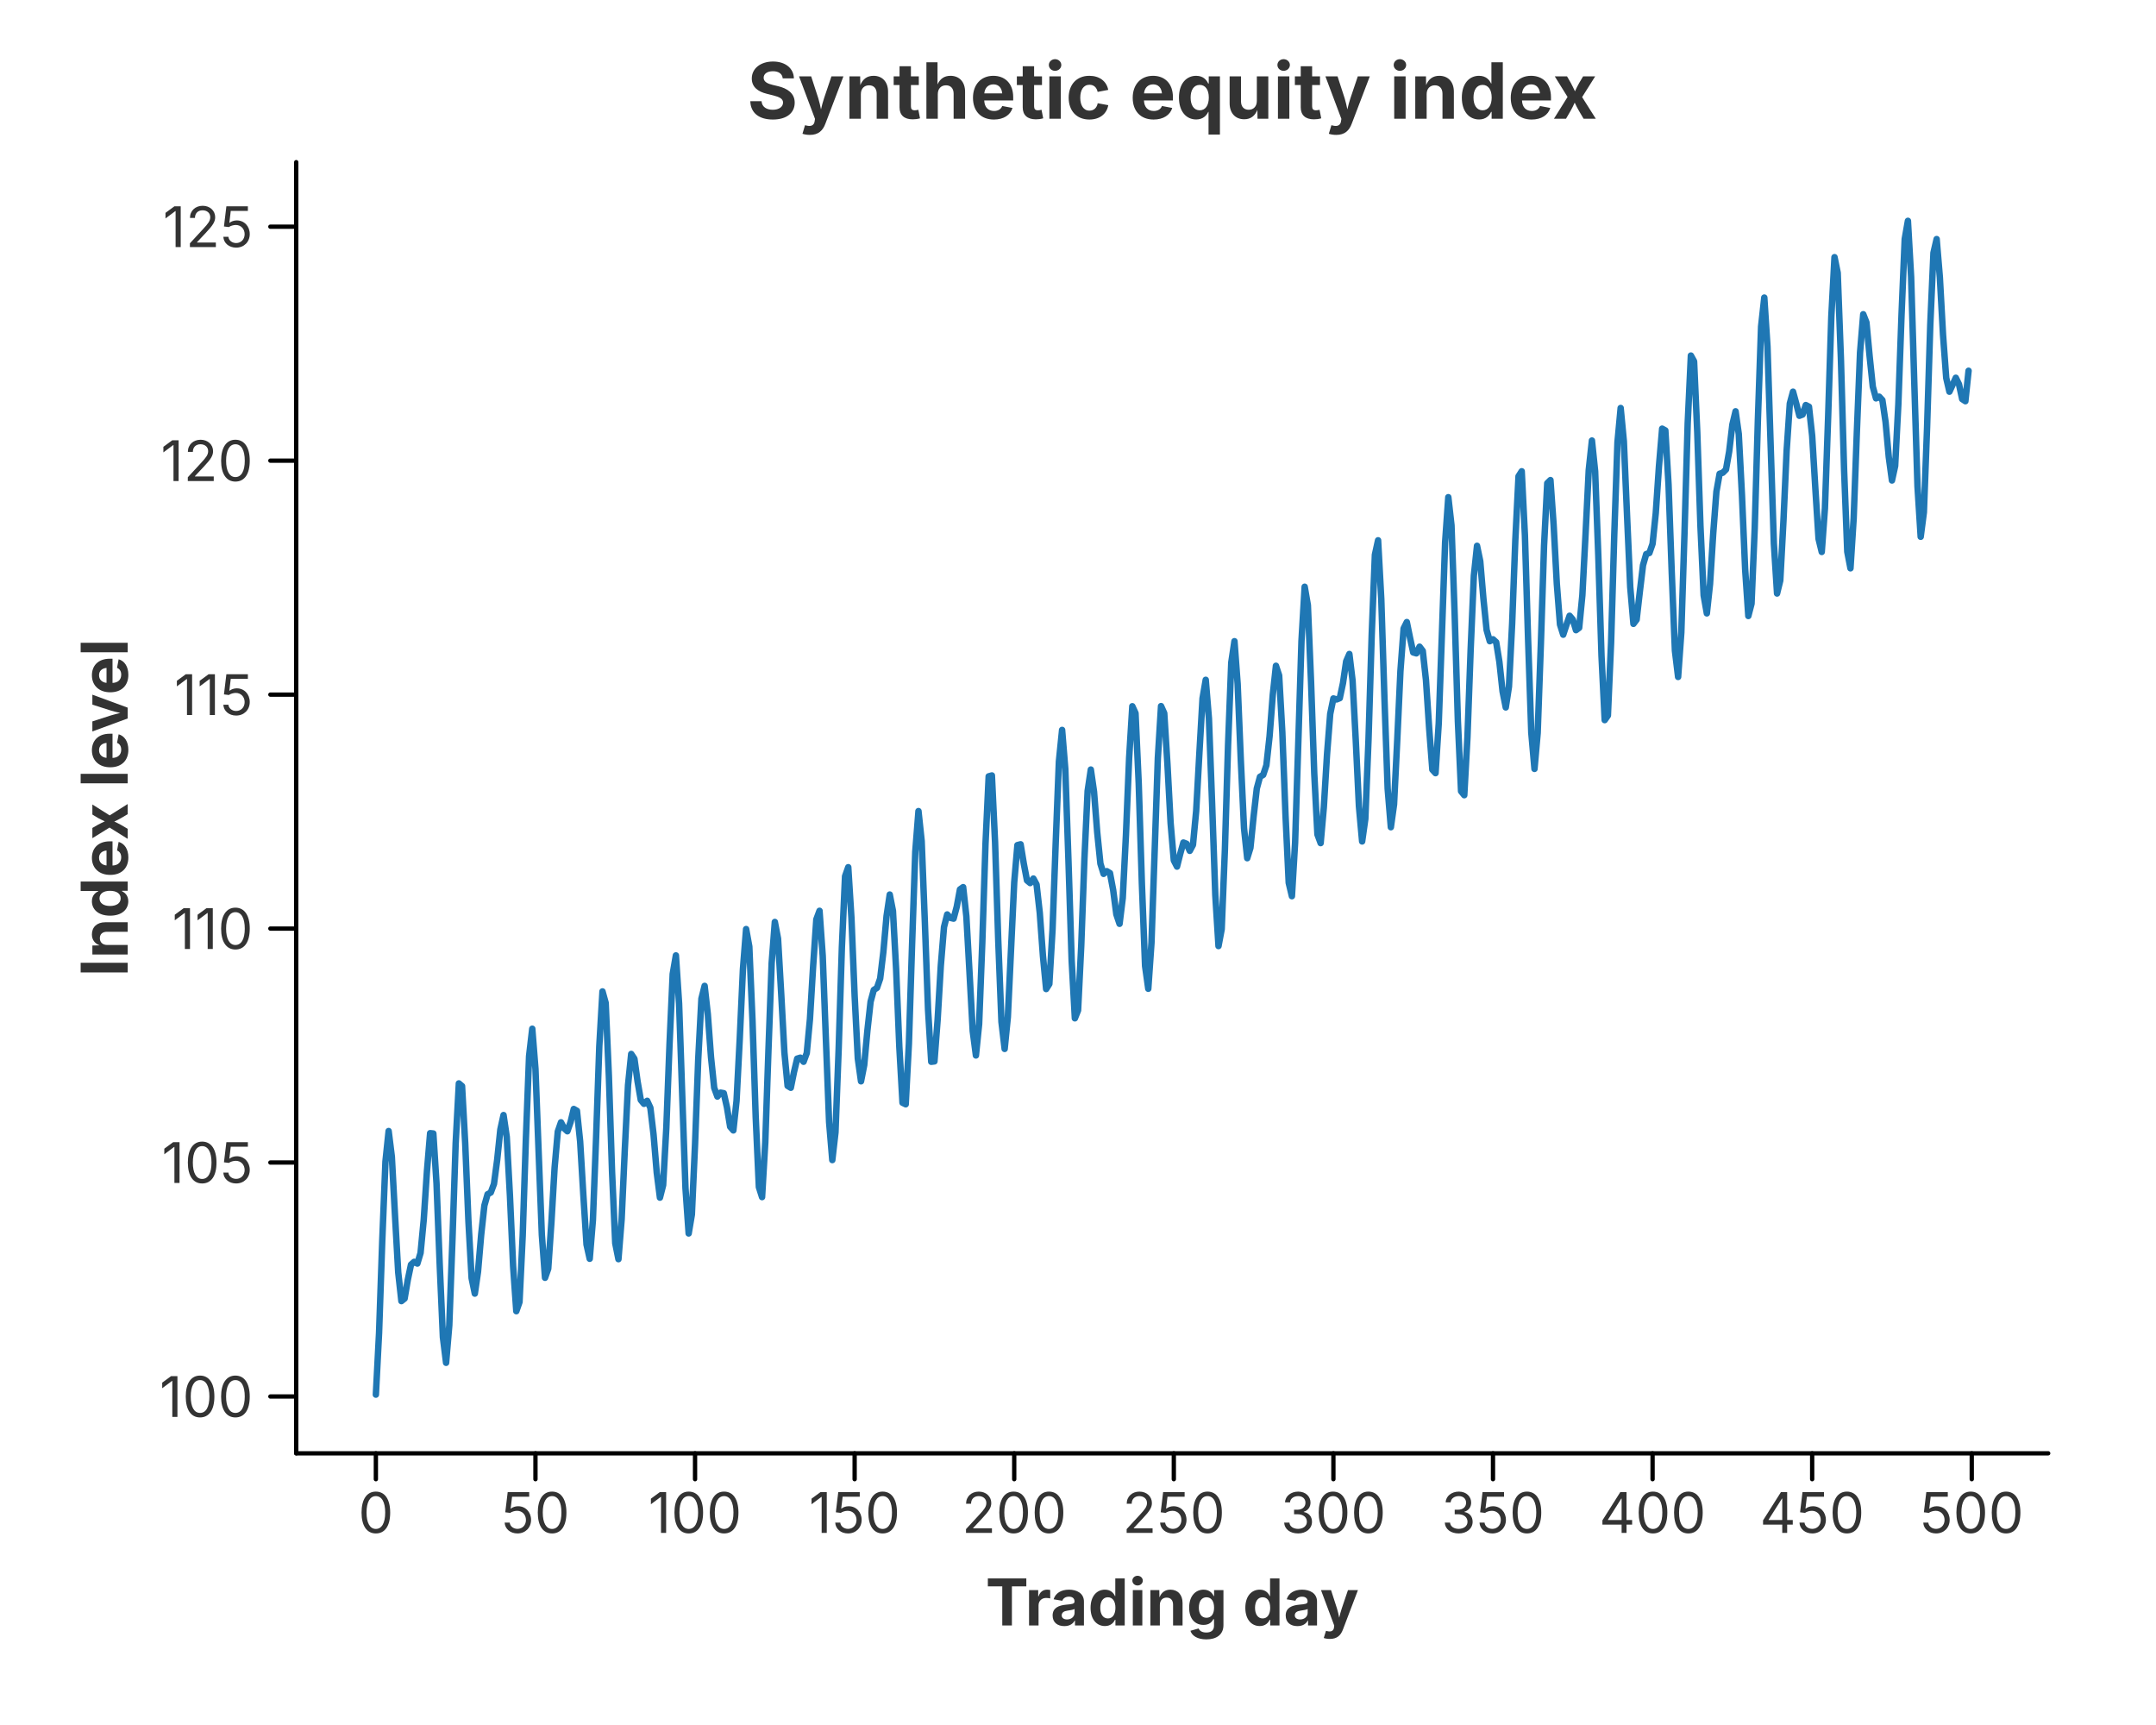
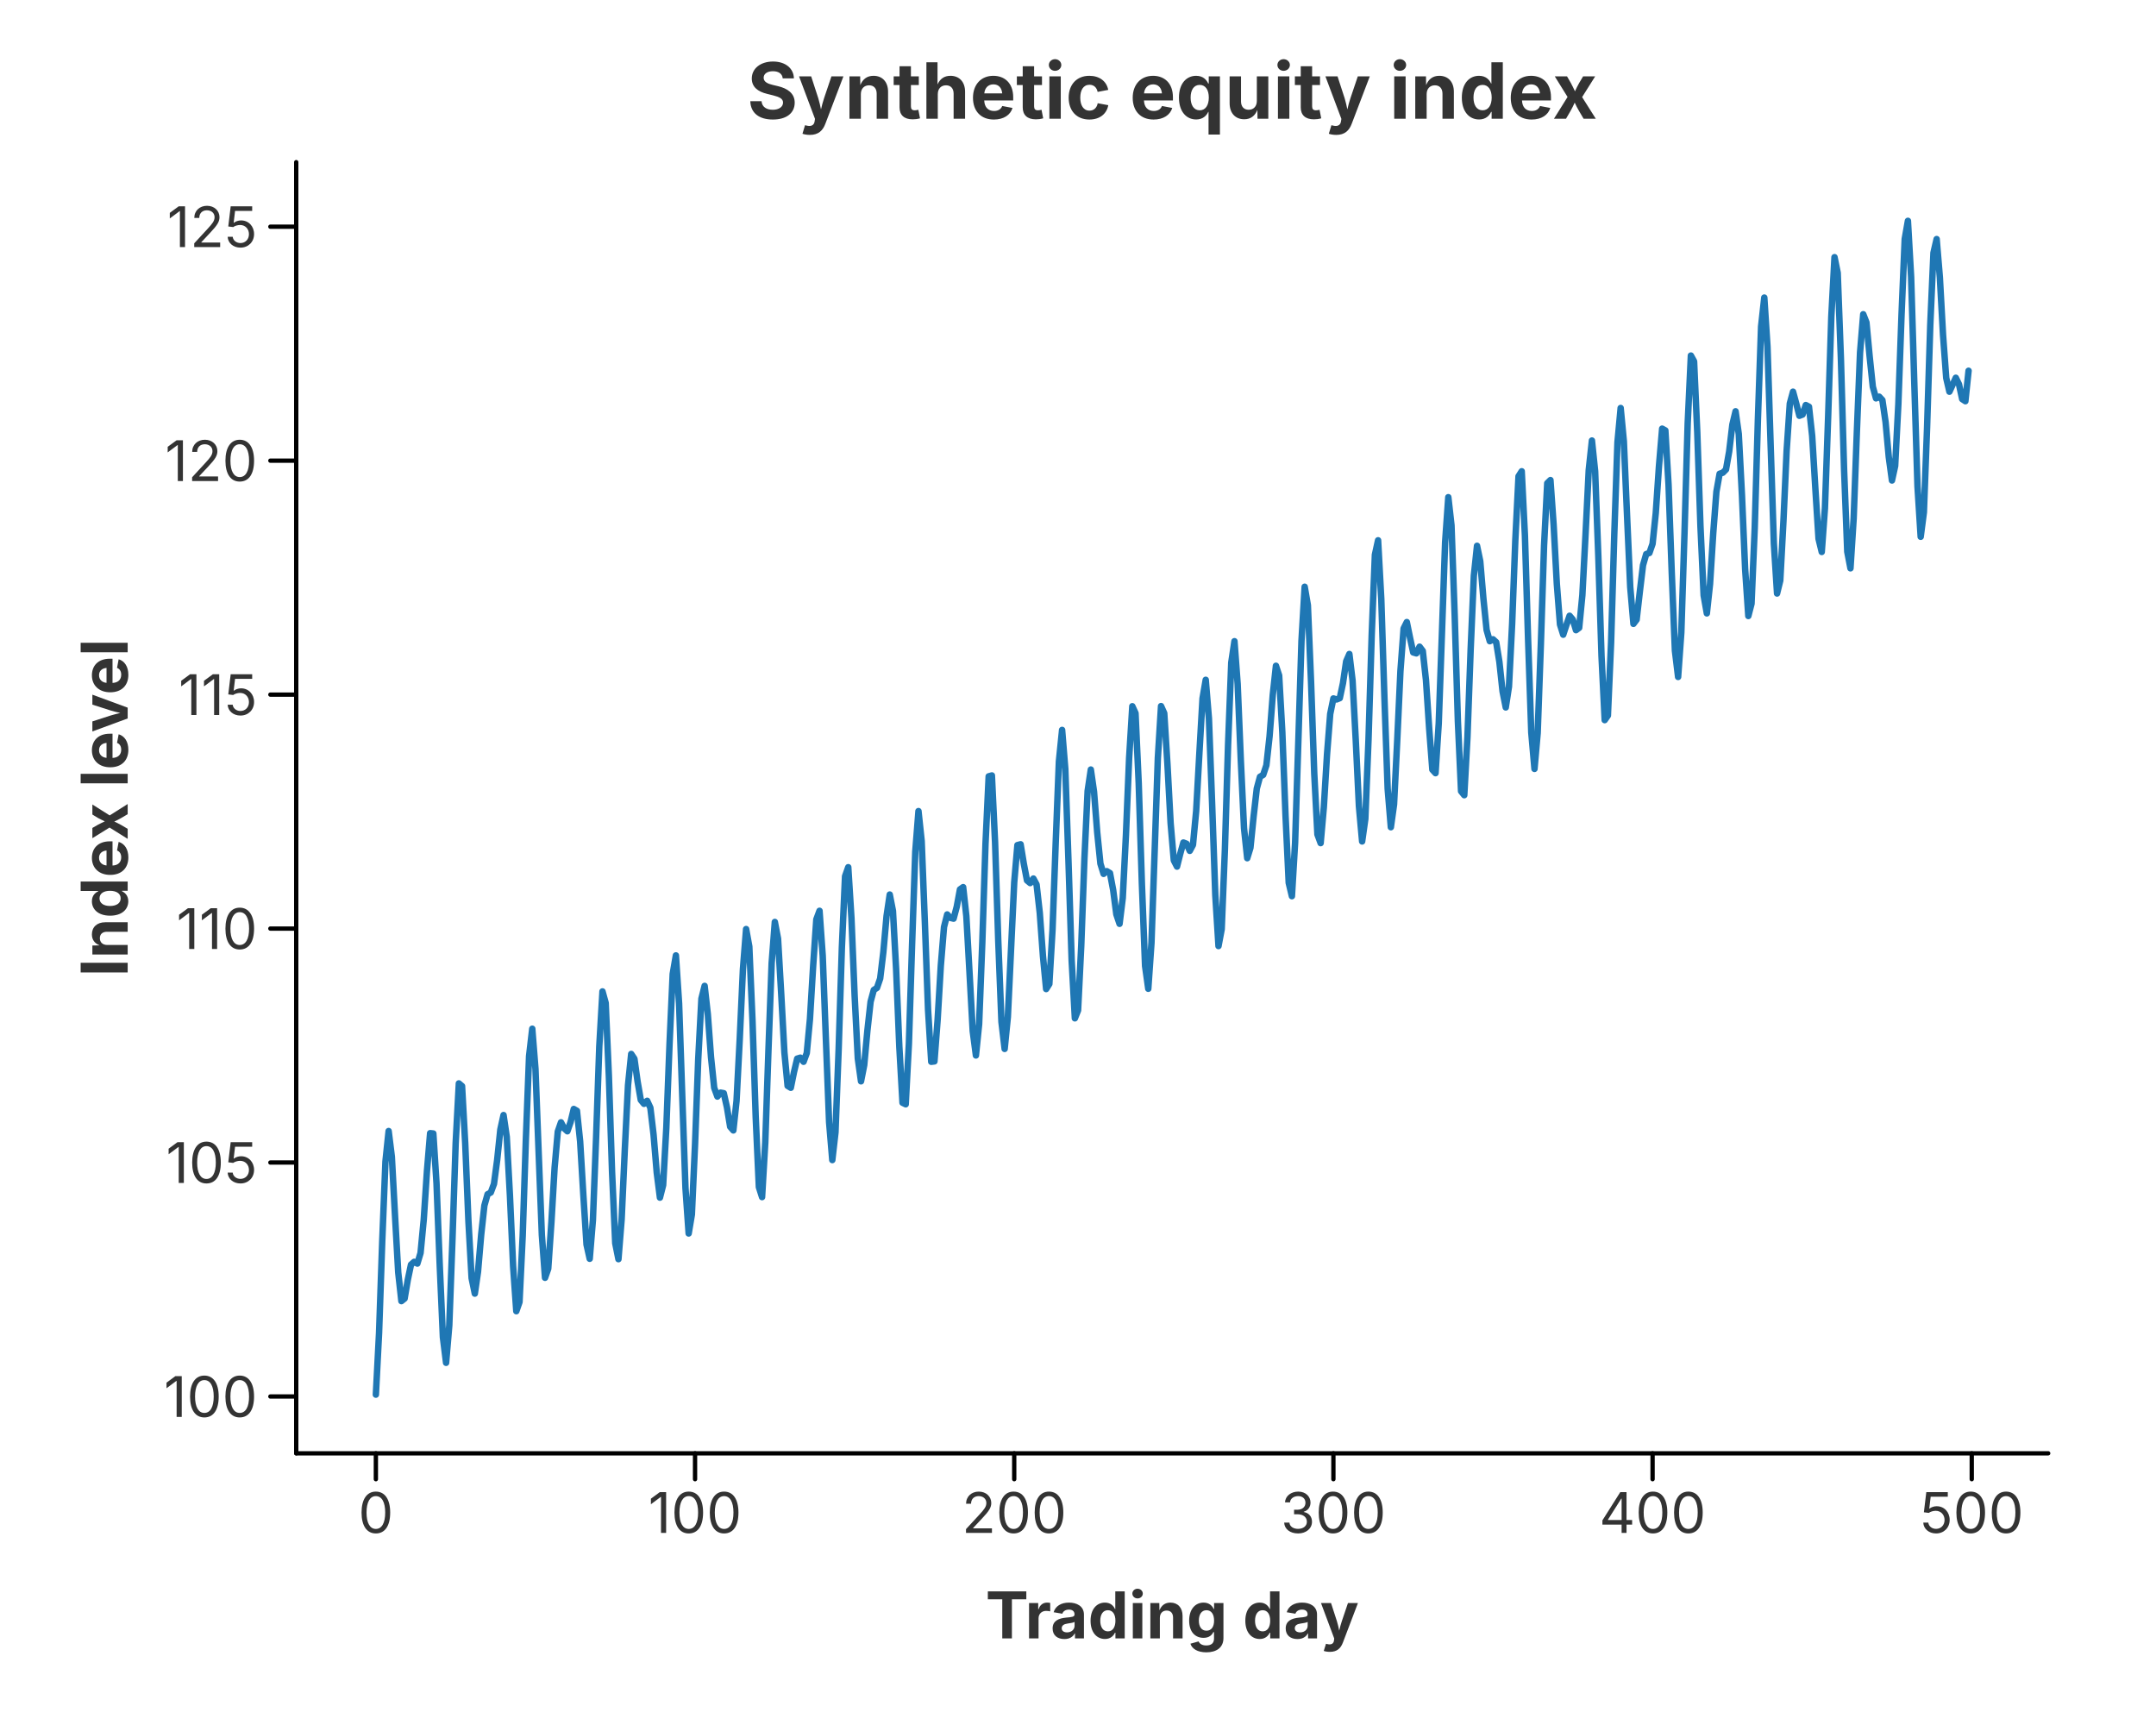
<svg xmlns="http://www.w3.org/2000/svg" width="500" height="400" viewBox="0 0 500 400">
  <rect x="0.000" y="0.000" width="500.000" height="400.000" fill="rgba(255,255,255,1.000)" stroke="none" stroke-width="0.000" fill-opacity="1.000" stroke-opacity="1.000" />
  <text x="271.850" y="20.800" font-size="18.0" font-family="Inter, -apple-system, BlinkMacSystemFont, 'Segoe UI', Roboto, Helvetica, Arial, 'PingFang SC', 'Microsoft YaHei', Ubuntu, Cantarell, 'Noto Sans', sans-serif" fill="rgba(51,51,51,1.000)" fill-opacity="1.000" text-anchor="middle" font-weight="bold" font-style="normal" dominant-baseline="middle" transform="rotate(0 271.850 20.800)">Synthetic equity index</text>
  <defs>
    <clipPath id="plot-clip-area-0">
      <rect x="68.700" y="37.600" width="406.300" height="299.400" />
    </clipPath>
  </defs>
  <g clip-path="url(#plot-clip-area-0)">
    <path d="M 87.168 323.391 L 87.908 309.089 L 88.649 287.703 L 89.389 269.352 L 90.129 262.271 L 90.869 268.216 L 91.609 281.895 L 92.350 295.034 L 93.090 301.708 L 93.830 301.119 L 94.570 296.783 L 95.310 293.254 L 96.051 292.602 L 96.791 293.002 L 97.531 290.539 L 98.271 282.808 L 99.012 271.608 L 99.752 262.765 L 100.492 262.843 L 101.232 274.399 L 101.972 293.204 L 102.713 310.053 L 103.453 316.013 L 104.193 307.320 L 104.933 287.331 L 105.673 265.127 L 106.414 251.225 L 107.154 251.851 L 107.894 265.249 L 108.634 283.161 L 109.374 296.384 L 110.115 299.967 L 110.855 294.897 L 111.595 286.276 L 112.335 279.538 L 113.075 276.927 L 113.816 276.523 L 114.556 274.538 L 115.296 268.993 L 116.036 261.935 L 116.776 258.564 L 117.517 263.606 L 118.257 277.203 L 118.997 293.597 L 119.737 304.047 L 120.478 301.921 L 121.218 286.558 L 121.958 264.082 L 122.698 244.918 L 123.438 238.546 L 124.179 247.866 L 124.919 267.266 L 125.659 286.350 L 126.399 296.301 L 127.139 294.196 L 127.880 283.390 L 128.620 270.748 L 129.360 262.393 L 130.100 260.246 L 130.840 261.650 L 131.581 262.326 L 132.321 260.197 L 133.061 257.154 L 133.801 257.585 L 134.541 264.672 L 135.282 277.043 L 136.022 288.582 L 136.762 291.890 L 137.502 282.906 L 138.243 263.781 L 138.983 242.623 L 139.723 229.895 L 140.463 232.579 L 141.203 249.503 L 141.944 271.771 L 142.684 288.291 L 143.424 291.981 L 144.164 282.723 L 144.904 266.469 L 145.645 251.630 L 146.385 244.396 L 147.125 245.506 L 147.865 250.804 L 148.605 255.068 L 149.346 255.960 L 150.086 255.262 L 150.826 256.865 L 151.566 263.070 L 152.306 271.904 L 153.047 277.715 L 153.787 274.811 L 154.527 261.533 L 155.267 242.218 L 156.007 225.857 L 156.748 221.544 L 157.488 232.724 L 158.228 254.314 L 158.968 275.476 L 159.709 286.021 L 160.449 281.630 L 161.189 265.347 L 161.929 245.559 L 162.669 231.575 L 163.410 228.609 L 164.150 235.199 L 164.890 245.135 L 165.630 252.248 L 166.370 254.275 L 167.111 253.364 L 167.851 253.497 L 168.591 256.779 L 169.331 261.270 L 170.071 262.124 L 170.812 255.266 L 171.552 240.943 L 172.292 224.782 L 173.032 215.435 L 173.772 219.505 L 174.513 236.669 L 175.253 258.957 L 175.993 275.261 L 176.733 277.588 L 177.474 264.936 L 178.214 243.445 L 178.954 223.360 L 179.694 213.785 L 180.434 217.669 L 181.175 230.524 L 181.915 244.073 L 182.655 251.796 L 183.395 252.240 L 184.135 248.591 L 184.876 245.482 L 185.616 245.255 L 186.356 246.208 L 187.096 244.189 L 187.836 236.311 L 188.577 224.001 L 189.317 213.196 L 190.057 211.200 L 190.797 221.658 L 191.537 241.100 L 192.278 260.182 L 193.018 268.999 L 193.758 262.534 L 194.498 243.176 L 195.239 219.706 L 195.979 203.190 L 196.719 201.091 L 197.459 212.912 L 198.199 230.907 L 198.940 245.462 L 199.680 250.740 L 200.420 246.973 L 201.160 238.957 L 201.900 232.282 L 202.641 229.553 L 203.381 229.068 L 204.121 226.905 L 204.861 220.741 L 205.601 212.428 L 206.342 207.432 L 207.082 211.227 L 207.822 224.797 L 208.562 242.708 L 209.302 255.705 L 210.043 256.066 L 210.783 242.005 L 211.523 218.973 L 212.263 197.508 L 213.003 188.078 L 213.744 195.041 L 214.484 213.844 L 215.224 234.122 L 215.964 246.210 L 216.705 246.118 L 217.445 236.461 L 218.185 223.925 L 218.925 214.967 L 219.665 212.045 L 220.406 212.840 L 221.146 213.019 L 221.886 210.231 L 222.626 206.238 L 223.366 205.712 L 224.107 212.454 L 224.847 225.626 L 225.587 239.091 L 226.327 244.744 L 227.067 237.468 L 227.808 218.518 L 228.548 195.695 L 229.288 180.023 L 230.028 179.814 L 230.768 195.312 L 231.509 218.227 L 232.249 236.948 L 232.989 243.227 L 233.729 235.839 L 234.470 220.135 L 235.210 204.583 L 235.950 195.969 L 236.690 195.778 L 237.430 200.274 L 238.171 204.157 L 238.911 204.770 L 239.651 203.721 L 240.391 205.103 L 241.131 211.656 L 241.872 221.696 L 242.612 229.344 L 243.352 228.165 L 244.092 215.595 L 244.832 195.369 L 245.573 176.575 L 246.313 169.258 L 247.053 178.314 L 247.793 199.750 L 248.533 222.745 L 249.274 236.131 L 250.014 234.286 L 250.754 219.253 L 251.494 199.068 L 252.234 183.423 L 252.975 178.447 L 253.715 183.584 L 254.455 192.990 L 255.195 200.253 L 255.936 202.636 L 256.676 202.011 L 257.416 202.458 L 258.156 206.392 L 258.896 212.024 L 259.637 214.221 L 260.377 208.243 L 261.117 193.644 L 261.857 175.779 L 262.597 163.766 L 263.338 165.381 L 264.078 181.595 L 264.818 205.012 L 265.558 223.986 L 266.298 229.278 L 267.039 218.616 L 267.779 197.372 L 268.519 175.780 L 269.259 163.733 L 269.999 165.382 L 270.740 177.148 L 271.480 190.878 L 272.220 199.519 L 272.960 200.954 L 273.701 198.008 L 274.441 195.369 L 275.181 195.655 L 275.921 197.301 L 276.661 195.914 L 277.402 188.081 L 278.142 174.774 L 278.882 161.955 L 279.622 157.637 L 280.362 166.628 L 281.103 186.380 L 281.843 207.572 L 282.583 219.376 L 283.323 215.459 L 284.063 197.117 L 284.804 172.686 L 285.544 153.658 L 286.284 148.687 L 287.024 158.616 L 287.764 176.378 L 288.505 192.070 L 289.245 199.003 L 289.985 196.610 L 290.725 189.322 L 291.466 182.840 L 292.206 180.121 L 292.946 179.680 L 293.686 177.460 L 294.426 170.758 L 295.167 161.170 L 295.907 154.381 L 296.647 156.634 L 297.387 169.864 L 298.127 189.108 L 298.868 204.699 L 299.608 207.809 L 300.348 195.430 L 301.088 172.198 L 301.828 148.619 L 302.569 136.058 L 303.309 140.350 L 304.049 158.165 L 304.789 179.354 L 305.529 193.496 L 306.270 195.506 L 307.010 187.183 L 307.750 174.956 L 308.490 165.554 L 309.230 161.956 L 309.971 162.193 L 310.711 161.890 L 311.451 158.406 L 312.191 153.346 L 312.932 151.651 L 313.672 157.791 L 314.412 171.572 L 315.152 186.939 L 315.892 195.118 L 316.633 189.886 L 317.373 171.479 L 318.113 147.247 L 318.853 128.649 L 319.593 125.289 L 320.334 138.941 L 321.074 162.131 L 321.814 182.887 L 322.554 191.819 L 323.294 186.522 L 324.035 171.642 L 324.775 155.604 L 325.515 145.731 L 326.255 144.248 L 326.995 147.879 L 327.736 151.288 L 328.476 151.503 L 329.216 149.955 L 329.956 150.938 L 330.697 157.685 L 331.437 168.878 L 332.177 178.472 L 332.917 179.283 L 333.657 167.759 L 334.398 146.908 L 335.138 125.781 L 335.878 115.291 L 336.618 121.831 L 337.358 142.682 L 338.099 167.250 L 338.839 183.475 L 339.579 184.391 L 340.319 170.931 L 341.059 150.654 L 341.800 133.533 L 342.540 126.561 L 343.280 130.122 L 344.020 138.822 L 344.760 146.074 L 345.501 148.684 L 346.241 148.239 L 346.981 148.916 L 347.721 153.470 L 348.461 160.310 L 349.202 164.041 L 349.942 159.218 L 350.682 144.616 L 351.422 125.196 L 352.163 110.440 L 352.903 109.281 L 353.643 124.112 L 354.383 148.318 L 355.123 169.871 L 355.864 178.294 L 356.604 169.957 L 357.344 149.327 L 358.084 126.497 L 358.824 112.047 L 359.565 111.321 L 360.305 121.744 L 361.045 135.415 L 361.785 144.818 L 362.525 147.177 L 363.266 144.924 L 364.006 142.784 L 364.746 143.656 L 365.486 146.131 L 366.226 145.578 L 366.967 138.010 L 367.707 123.859 L 368.447 109.016 L 369.187 102.152 L 369.928 109.291 L 370.668 128.982 L 371.408 152.104 L 372.148 166.983 L 372.888 165.916 L 373.629 148.987 L 374.369 123.939 L 375.109 102.553 L 375.849 94.608 L 376.589 102.349 L 377.330 119.548 L 378.070 136.152 L 378.810 144.665 L 379.550 143.688 L 380.290 137.232 L 381.031 131.067 L 381.771 128.486 L 382.511 128.230 L 383.251 126.099 L 383.991 118.973 L 384.732 108.123 L 385.472 99.396 L 386.212 99.810 L 386.952 112.350 L 387.693 132.691 L 388.433 150.874 L 389.173 156.972 L 389.913 146.657 L 390.653 123.614 L 391.394 98.165 L 392.134 82.450 L 392.874 83.790 L 393.614 100.218 L 394.354 121.998 L 395.095 138.063 L 395.835 142.232 L 396.575 135.411 L 397.315 123.690 L 398.055 114.014 L 398.796 109.858 L 399.536 109.614 L 400.276 108.870 L 401.016 104.679 L 401.756 98.449 L 402.497 95.375 L 403.237 100.631 L 403.977 114.782 L 404.717 131.981 L 405.457 142.841 L 406.198 139.984 L 406.938 122.514 L 407.678 97.179 L 408.418 75.729 L 409.159 69.001 L 409.899 80.390 L 410.639 103.447 L 411.379 126.018 L 412.119 137.625 L 412.860 134.617 L 413.600 120.830 L 414.340 104.549 L 415.080 93.564 L 415.820 90.828 L 416.561 93.556 L 417.301 96.414 L 418.041 96.126 L 418.781 93.925 L 419.521 94.314 L 420.262 101.064 L 421.002 113.316 L 421.742 124.936 L 422.482 127.991 L 423.222 117.869 L 423.963 96.722 L 424.703 73.418 L 425.443 59.634 L 426.183 63.280 L 426.924 83.089 L 427.664 108.912 L 428.404 127.923 L 429.144 131.782 L 429.884 120.211 L 430.625 100.164 L 431.365 81.783 L 432.105 72.867 L 432.845 74.760 L 433.585 82.592 L 434.326 89.674 L 435.066 92.372 L 435.806 91.982 L 436.546 92.776 L 437.286 97.886 L 438.027 105.975 L 438.767 111.416 L 439.507 108.036 L 440.247 93.738 L 440.987 72.962 L 441.728 55.434 L 442.468 51.209 L 443.208 64.208 L 443.948 88.811 L 444.689 112.791 L 445.429 124.471 L 446.169 118.778 L 446.909 99.144 L 447.649 75.379 L 448.390 58.641 L 449.130 55.440 L 449.870 64.285 L 450.610 77.649 L 451.350 87.640 L 452.091 90.830 L 452.831 89.235 L 453.571 87.598 L 454.311 89.109 L 455.051 92.542 L 455.792 93.031 L 456.532 85.975" fill="none" stroke="rgba(31,119,180,1.000)" stroke-width="1.500" stroke-opacity="1.000" stroke-linejoin="round" stroke-linecap="round" />
  </g>
  <path d="M 68.700 337.000 L 475.000 337.000" fill="none" stroke="rgba(0,0,0,1.000)" stroke-width="1.000" stroke-opacity="1.000" stroke-linejoin="round" stroke-linecap="round" />
  <path d="M 87.168 337.000 L 87.168 343.000" fill="none" stroke="rgba(0,0,0,1.000)" stroke-width="1.000" stroke-opacity="1.000" stroke-linejoin="round" stroke-linecap="round" />
  <text x="87.168" y="346.000" font-size="13.0" font-family="Inter, -apple-system, BlinkMacSystemFont, 'Segoe UI', Roboto, Helvetica, Arial, 'PingFang SC', 'Microsoft YaHei', Ubuntu, Cantarell, 'Noto Sans', sans-serif" fill="rgba(51,51,51,1.000)" fill-opacity="1.000" text-anchor="middle" font-weight="normal" font-style="normal" dominant-baseline="hanging" transform="rotate(0 87.168 346.000)">0</text>
-   <path d="M 124.179 337.000 L 124.179 343.000" fill="none" stroke="rgba(0,0,0,1.000)" stroke-width="1.000" stroke-opacity="1.000" stroke-linejoin="round" stroke-linecap="round" />
-   <text x="124.179" y="346.000" font-size="13.0" font-family="Inter, -apple-system, BlinkMacSystemFont, 'Segoe UI', Roboto, Helvetica, Arial, 'PingFang SC', 'Microsoft YaHei', Ubuntu, Cantarell, 'Noto Sans', sans-serif" fill="rgba(51,51,51,1.000)" fill-opacity="1.000" text-anchor="middle" font-weight="normal" font-style="normal" dominant-baseline="hanging" transform="rotate(0 124.179 346.000)">50</text>
  <path d="M 161.189 337.000 L 161.189 343.000" fill="none" stroke="rgba(0,0,0,1.000)" stroke-width="1.000" stroke-opacity="1.000" stroke-linejoin="round" stroke-linecap="round" />
  <text x="161.189" y="346.000" font-size="13.0" font-family="Inter, -apple-system, BlinkMacSystemFont, 'Segoe UI', Roboto, Helvetica, Arial, 'PingFang SC', 'Microsoft YaHei', Ubuntu, Cantarell, 'Noto Sans', sans-serif" fill="rgba(51,51,51,1.000)" fill-opacity="1.000" text-anchor="middle" font-weight="normal" font-style="normal" dominant-baseline="hanging" transform="rotate(0 161.189 346.000)">100</text>
-   <path d="M 198.199 337.000 L 198.199 343.000" fill="none" stroke="rgba(0,0,0,1.000)" stroke-width="1.000" stroke-opacity="1.000" stroke-linejoin="round" stroke-linecap="round" />
-   <text x="198.199" y="346.000" font-size="13.0" font-family="Inter, -apple-system, BlinkMacSystemFont, 'Segoe UI', Roboto, Helvetica, Arial, 'PingFang SC', 'Microsoft YaHei', Ubuntu, Cantarell, 'Noto Sans', sans-serif" fill="rgba(51,51,51,1.000)" fill-opacity="1.000" text-anchor="middle" font-weight="normal" font-style="normal" dominant-baseline="hanging" transform="rotate(0 198.199 346.000)">150</text>
  <path d="M 235.210 337.000 L 235.210 343.000" fill="none" stroke="rgba(0,0,0,1.000)" stroke-width="1.000" stroke-opacity="1.000" stroke-linejoin="round" stroke-linecap="round" />
  <text x="235.210" y="346.000" font-size="13.0" font-family="Inter, -apple-system, BlinkMacSystemFont, 'Segoe UI', Roboto, Helvetica, Arial, 'PingFang SC', 'Microsoft YaHei', Ubuntu, Cantarell, 'Noto Sans', sans-serif" fill="rgba(51,51,51,1.000)" fill-opacity="1.000" text-anchor="middle" font-weight="normal" font-style="normal" dominant-baseline="hanging" transform="rotate(0 235.210 346.000)">200</text>
-   <path d="M 272.220 337.000 L 272.220 343.000" fill="none" stroke="rgba(0,0,0,1.000)" stroke-width="1.000" stroke-opacity="1.000" stroke-linejoin="round" stroke-linecap="round" />
-   <text x="272.220" y="346.000" font-size="13.0" font-family="Inter, -apple-system, BlinkMacSystemFont, 'Segoe UI', Roboto, Helvetica, Arial, 'PingFang SC', 'Microsoft YaHei', Ubuntu, Cantarell, 'Noto Sans', sans-serif" fill="rgba(51,51,51,1.000)" fill-opacity="1.000" text-anchor="middle" font-weight="normal" font-style="normal" dominant-baseline="hanging" transform="rotate(0 272.220 346.000)">250</text>
  <path d="M 309.230 337.000 L 309.230 343.000" fill="none" stroke="rgba(0,0,0,1.000)" stroke-width="1.000" stroke-opacity="1.000" stroke-linejoin="round" stroke-linecap="round" />
  <text x="309.230" y="346.000" font-size="13.0" font-family="Inter, -apple-system, BlinkMacSystemFont, 'Segoe UI', Roboto, Helvetica, Arial, 'PingFang SC', 'Microsoft YaHei', Ubuntu, Cantarell, 'Noto Sans', sans-serif" fill="rgba(51,51,51,1.000)" fill-opacity="1.000" text-anchor="middle" font-weight="normal" font-style="normal" dominant-baseline="hanging" transform="rotate(0 309.230 346.000)">300</text>
-   <path d="M 346.241 337.000 L 346.241 343.000" fill="none" stroke="rgba(0,0,0,1.000)" stroke-width="1.000" stroke-opacity="1.000" stroke-linejoin="round" stroke-linecap="round" />
-   <text x="346.241" y="346.000" font-size="13.0" font-family="Inter, -apple-system, BlinkMacSystemFont, 'Segoe UI', Roboto, Helvetica, Arial, 'PingFang SC', 'Microsoft YaHei', Ubuntu, Cantarell, 'Noto Sans', sans-serif" fill="rgba(51,51,51,1.000)" fill-opacity="1.000" text-anchor="middle" font-weight="normal" font-style="normal" dominant-baseline="hanging" transform="rotate(0 346.241 346.000)">350</text>
  <path d="M 383.251 337.000 L 383.251 343.000" fill="none" stroke="rgba(0,0,0,1.000)" stroke-width="1.000" stroke-opacity="1.000" stroke-linejoin="round" stroke-linecap="round" />
  <text x="383.251" y="346.000" font-size="13.0" font-family="Inter, -apple-system, BlinkMacSystemFont, 'Segoe UI', Roboto, Helvetica, Arial, 'PingFang SC', 'Microsoft YaHei', Ubuntu, Cantarell, 'Noto Sans', sans-serif" fill="rgba(51,51,51,1.000)" fill-opacity="1.000" text-anchor="middle" font-weight="normal" font-style="normal" dominant-baseline="hanging" transform="rotate(0 383.251 346.000)">400</text>
-   <path d="M 420.262 337.000 L 420.262 343.000" fill="none" stroke="rgba(0,0,0,1.000)" stroke-width="1.000" stroke-opacity="1.000" stroke-linejoin="round" stroke-linecap="round" />
-   <text x="420.262" y="346.000" font-size="13.0" font-family="Inter, -apple-system, BlinkMacSystemFont, 'Segoe UI', Roboto, Helvetica, Arial, 'PingFang SC', 'Microsoft YaHei', Ubuntu, Cantarell, 'Noto Sans', sans-serif" fill="rgba(51,51,51,1.000)" fill-opacity="1.000" text-anchor="middle" font-weight="normal" font-style="normal" dominant-baseline="hanging" transform="rotate(0 420.262 346.000)">450</text>
  <path d="M 457.272 337.000 L 457.272 343.000" fill="none" stroke="rgba(0,0,0,1.000)" stroke-width="1.000" stroke-opacity="1.000" stroke-linejoin="round" stroke-linecap="round" />
  <text x="457.272" y="346.000" font-size="13.0" font-family="Inter, -apple-system, BlinkMacSystemFont, 'Segoe UI', Roboto, Helvetica, Arial, 'PingFang SC', 'Microsoft YaHei', Ubuntu, Cantarell, 'Noto Sans', sans-serif" fill="rgba(51,51,51,1.000)" fill-opacity="1.000" text-anchor="middle" font-weight="normal" font-style="normal" dominant-baseline="hanging" transform="rotate(0 457.272 346.000)">500</text>
-   <text x="271.850" y="366.000" font-size="15.0" font-family="Inter, -apple-system, BlinkMacSystemFont, 'Segoe UI', Roboto, Helvetica, Arial, 'PingFang SC', 'Microsoft YaHei', Ubuntu, Cantarell, 'Noto Sans', sans-serif" fill="rgba(51,51,51,1.000)" fill-opacity="1.000" text-anchor="middle" font-weight="bold" font-style="normal" dominant-baseline="hanging" transform="rotate(0 271.850 366.000)">Trading day</text>
+   <text x="271.850" y="369.000" font-size="15.0" font-family="Inter, -apple-system, BlinkMacSystemFont, 'Segoe UI', Roboto, Helvetica, Arial, 'PingFang SC', 'Microsoft YaHei', Ubuntu, Cantarell, 'Noto Sans', sans-serif" fill="rgba(51,51,51,1.000)" fill-opacity="1.000" text-anchor="middle" font-weight="bold" font-style="normal" dominant-baseline="hanging" transform="rotate(0 271.850 369.000)">Trading day</text>
  <path d="M 68.700 37.600 L 68.700 337.000" fill="none" stroke="rgba(0,0,0,1.000)" stroke-width="1.000" stroke-opacity="1.000" stroke-linejoin="round" stroke-linecap="round" />
  <path d="M 68.700 323.825 L 62.700 323.825" fill="none" stroke="rgba(0,0,0,1.000)" stroke-width="1.000" stroke-opacity="1.000" stroke-linejoin="round" stroke-linecap="round" />
-   <text x="58.700" y="323.825" font-size="13.0" font-family="Inter, -apple-system, BlinkMacSystemFont, 'Segoe UI', Roboto, Helvetica, Arial, 'PingFang SC', 'Microsoft YaHei', Ubuntu, Cantarell, 'Noto Sans', sans-serif" fill="rgba(51,51,51,1.000)" fill-opacity="1.000" text-anchor="end" font-weight="normal" font-style="normal" dominant-baseline="central" transform="rotate(0 58.700 323.825)">100</text>
+   <text x="59.700" y="323.825" font-size="13.0" font-family="Inter, -apple-system, BlinkMacSystemFont, 'Segoe UI', Roboto, Helvetica, Arial, 'PingFang SC', 'Microsoft YaHei', Ubuntu, Cantarell, 'Noto Sans', sans-serif" fill="rgba(51,51,51,1.000)" fill-opacity="1.000" text-anchor="end" font-weight="normal" font-style="normal" dominant-baseline="central" transform="rotate(0 59.700 323.825)">100</text>
  <path d="M 68.700 269.573 L 62.700 269.573" fill="none" stroke="rgba(0,0,0,1.000)" stroke-width="1.000" stroke-opacity="1.000" stroke-linejoin="round" stroke-linecap="round" />
-   <text x="58.700" y="269.573" font-size="13.0" font-family="Inter, -apple-system, BlinkMacSystemFont, 'Segoe UI', Roboto, Helvetica, Arial, 'PingFang SC', 'Microsoft YaHei', Ubuntu, Cantarell, 'Noto Sans', sans-serif" fill="rgba(51,51,51,1.000)" fill-opacity="1.000" text-anchor="end" font-weight="normal" font-style="normal" dominant-baseline="central" transform="rotate(0 58.700 269.573)">105</text>
+   <text x="59.700" y="269.573" font-size="13.0" font-family="Inter, -apple-system, BlinkMacSystemFont, 'Segoe UI', Roboto, Helvetica, Arial, 'PingFang SC', 'Microsoft YaHei', Ubuntu, Cantarell, 'Noto Sans', sans-serif" fill="rgba(51,51,51,1.000)" fill-opacity="1.000" text-anchor="end" font-weight="normal" font-style="normal" dominant-baseline="central" transform="rotate(0 59.700 269.573)">105</text>
  <path d="M 68.700 215.322 L 62.700 215.322" fill="none" stroke="rgba(0,0,0,1.000)" stroke-width="1.000" stroke-opacity="1.000" stroke-linejoin="round" stroke-linecap="round" />
-   <text x="58.700" y="215.322" font-size="13.0" font-family="Inter, -apple-system, BlinkMacSystemFont, 'Segoe UI', Roboto, Helvetica, Arial, 'PingFang SC', 'Microsoft YaHei', Ubuntu, Cantarell, 'Noto Sans', sans-serif" fill="rgba(51,51,51,1.000)" fill-opacity="1.000" text-anchor="end" font-weight="normal" font-style="normal" dominant-baseline="central" transform="rotate(0 58.700 215.322)">110</text>
+   <text x="59.700" y="215.322" font-size="13.0" font-family="Inter, -apple-system, BlinkMacSystemFont, 'Segoe UI', Roboto, Helvetica, Arial, 'PingFang SC', 'Microsoft YaHei', Ubuntu, Cantarell, 'Noto Sans', sans-serif" fill="rgba(51,51,51,1.000)" fill-opacity="1.000" text-anchor="end" font-weight="normal" font-style="normal" dominant-baseline="central" transform="rotate(0 59.700 215.322)">110</text>
  <path d="M 68.700 161.070 L 62.700 161.070" fill="none" stroke="rgba(0,0,0,1.000)" stroke-width="1.000" stroke-opacity="1.000" stroke-linejoin="round" stroke-linecap="round" />
-   <text x="58.700" y="161.070" font-size="13.0" font-family="Inter, -apple-system, BlinkMacSystemFont, 'Segoe UI', Roboto, Helvetica, Arial, 'PingFang SC', 'Microsoft YaHei', Ubuntu, Cantarell, 'Noto Sans', sans-serif" fill="rgba(51,51,51,1.000)" fill-opacity="1.000" text-anchor="end" font-weight="normal" font-style="normal" dominant-baseline="central" transform="rotate(0 58.700 161.070)">115</text>
+   <text x="59.700" y="161.070" font-size="13.0" font-family="Inter, -apple-system, BlinkMacSystemFont, 'Segoe UI', Roboto, Helvetica, Arial, 'PingFang SC', 'Microsoft YaHei', Ubuntu, Cantarell, 'Noto Sans', sans-serif" fill="rgba(51,51,51,1.000)" fill-opacity="1.000" text-anchor="end" font-weight="normal" font-style="normal" dominant-baseline="central" transform="rotate(0 59.700 161.070)">115</text>
  <path d="M 68.700 106.819 L 62.700 106.819" fill="none" stroke="rgba(0,0,0,1.000)" stroke-width="1.000" stroke-opacity="1.000" stroke-linejoin="round" stroke-linecap="round" />
-   <text x="58.700" y="106.819" font-size="13.0" font-family="Inter, -apple-system, BlinkMacSystemFont, 'Segoe UI', Roboto, Helvetica, Arial, 'PingFang SC', 'Microsoft YaHei', Ubuntu, Cantarell, 'Noto Sans', sans-serif" fill="rgba(51,51,51,1.000)" fill-opacity="1.000" text-anchor="end" font-weight="normal" font-style="normal" dominant-baseline="central" transform="rotate(0 58.700 106.819)">120</text>
+   <text x="59.700" y="106.819" font-size="13.0" font-family="Inter, -apple-system, BlinkMacSystemFont, 'Segoe UI', Roboto, Helvetica, Arial, 'PingFang SC', 'Microsoft YaHei', Ubuntu, Cantarell, 'Noto Sans', sans-serif" fill="rgba(51,51,51,1.000)" fill-opacity="1.000" text-anchor="end" font-weight="normal" font-style="normal" dominant-baseline="central" transform="rotate(0 59.700 106.819)">120</text>
  <path d="M 68.700 52.567 L 62.700 52.567" fill="none" stroke="rgba(0,0,0,1.000)" stroke-width="1.000" stroke-opacity="1.000" stroke-linejoin="round" stroke-linecap="round" />
-   <text x="58.700" y="52.567" font-size="13.0" font-family="Inter, -apple-system, BlinkMacSystemFont, 'Segoe UI', Roboto, Helvetica, Arial, 'PingFang SC', 'Microsoft YaHei', Ubuntu, Cantarell, 'Noto Sans', sans-serif" fill="rgba(51,51,51,1.000)" fill-opacity="1.000" text-anchor="end" font-weight="normal" font-style="normal" dominant-baseline="central" transform="rotate(0 58.700 52.567)">125</text>
+   <text x="59.700" y="52.567" font-size="13.0" font-family="Inter, -apple-system, BlinkMacSystemFont, 'Segoe UI', Roboto, Helvetica, Arial, 'PingFang SC', 'Microsoft YaHei', Ubuntu, Cantarell, 'Noto Sans', sans-serif" fill="rgba(51,51,51,1.000)" fill-opacity="1.000" text-anchor="end" font-weight="normal" font-style="normal" dominant-baseline="central" transform="rotate(0 59.700 52.567)">125</text>
  <text x="24.000" y="187.300" font-size="15.0" font-family="Inter, -apple-system, BlinkMacSystemFont, 'Segoe UI', Roboto, Helvetica, Arial, 'PingFang SC', 'Microsoft YaHei', Ubuntu, Cantarell, 'Noto Sans', sans-serif" fill="rgba(51,51,51,1.000)" fill-opacity="1.000" text-anchor="middle" font-weight="bold" font-style="normal" dominant-baseline="middle" transform="rotate(-90 24.000 187.300)">Index level</text>
</svg>
